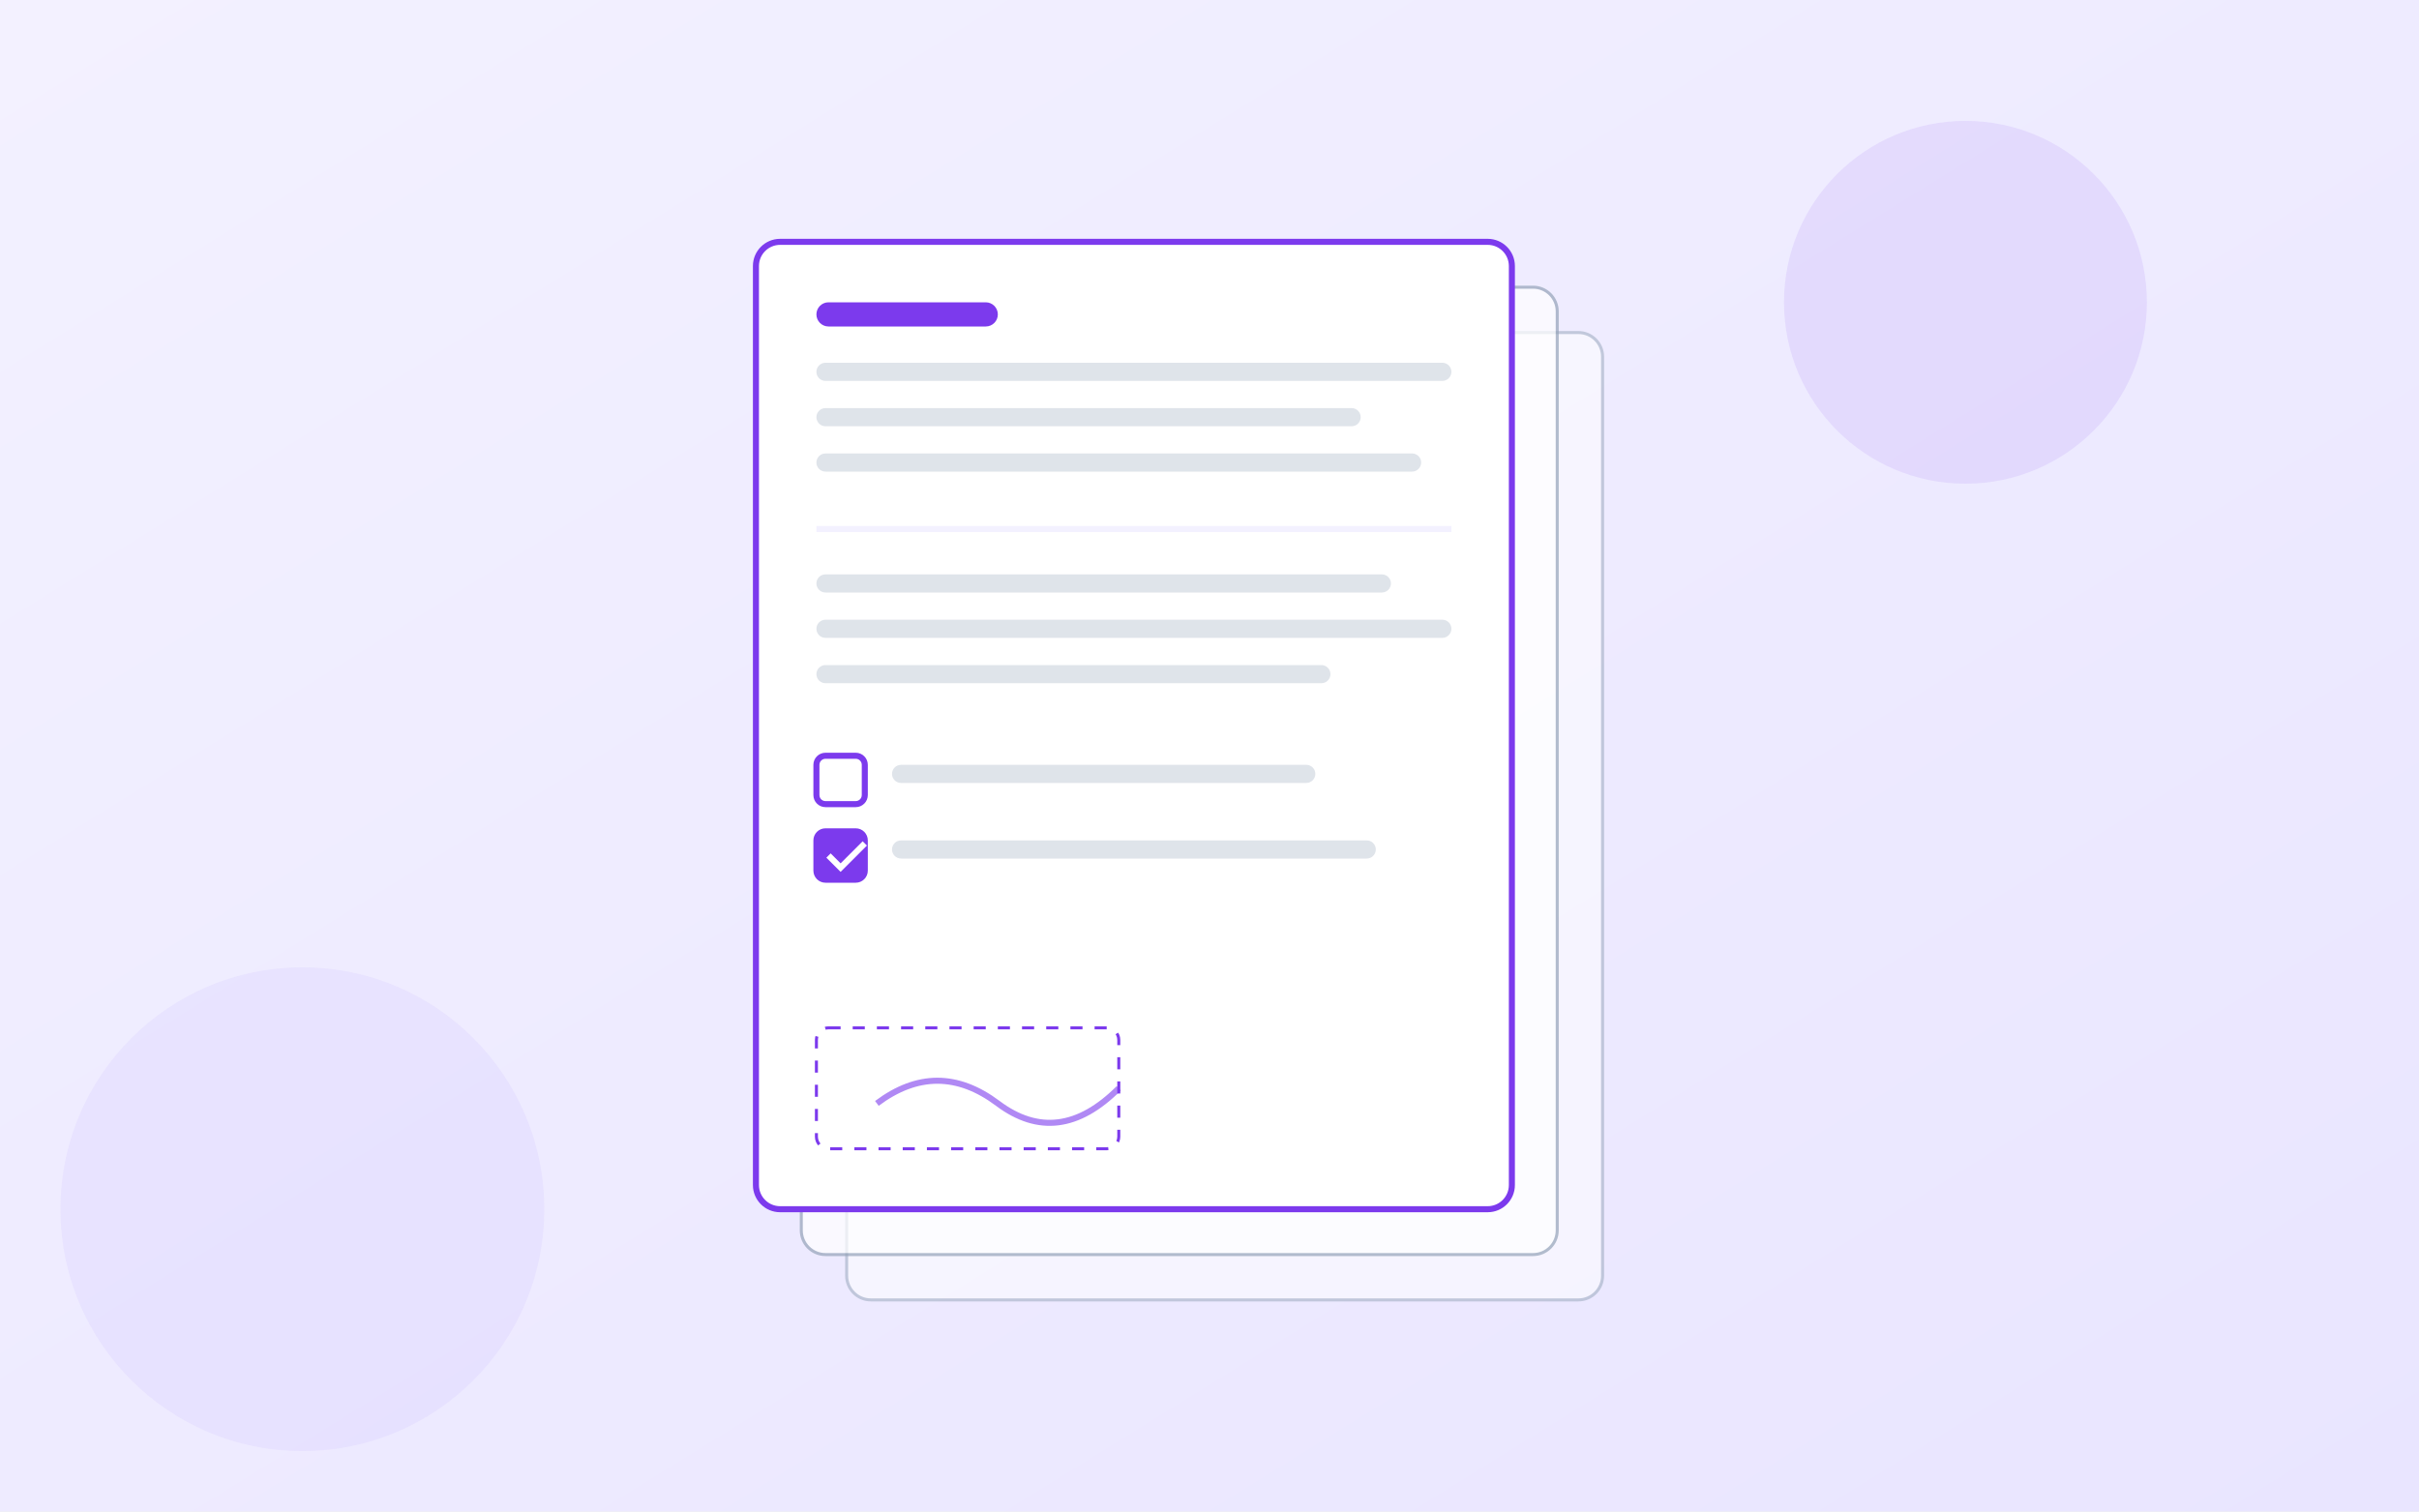
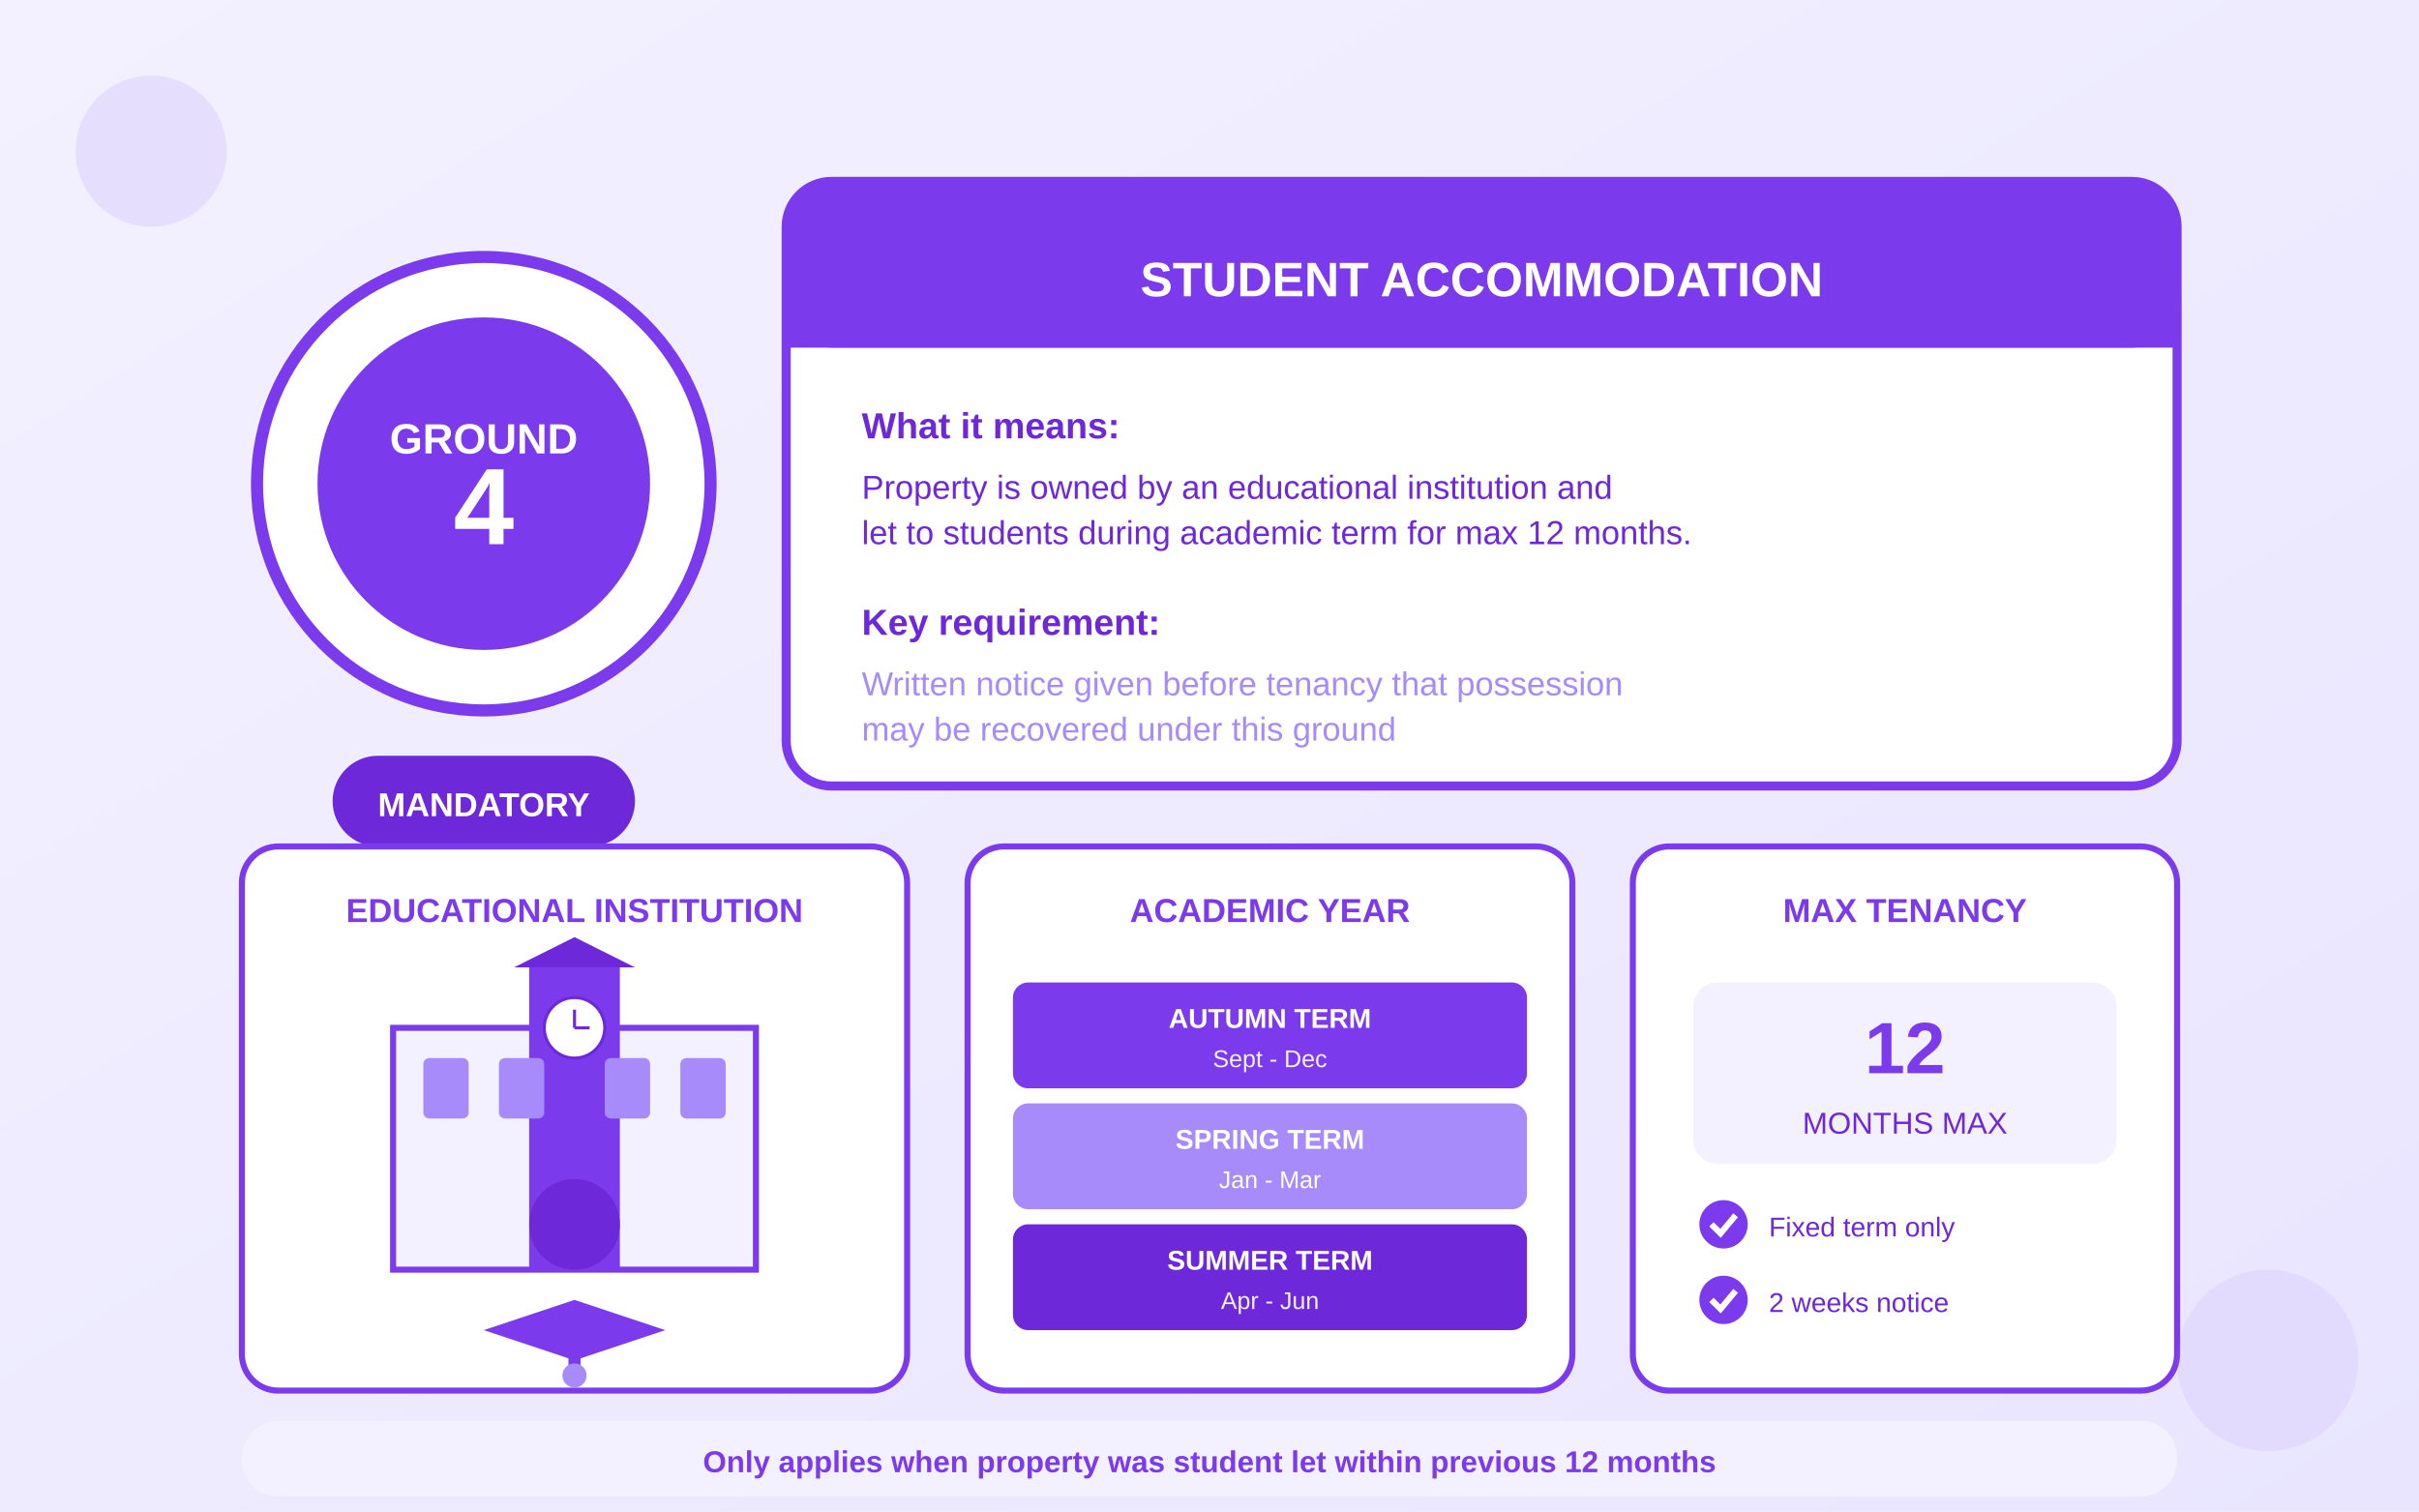
<svg xmlns="http://www.w3.org/2000/svg" viewBox="0 0 800 500">
  <defs>
    <linearGradient id="bgGrad" x1="0%" y1="0%" x2="100%" y2="100%">
      <stop offset="0%" style="stop-color:#F3F1FF" />
      <stop offset="100%" style="stop-color:#E9E5FF" />
    </linearGradient>
  </defs>
  <rect width="800" height="500" fill="url(#bgGrad)" />
-   <g transform="translate(250, 80)">
-     <rect x="30" y="30" width="250" height="320" rx="8" fill="white" stroke="#94A3B8" stroke-width="1" opacity="0.5" />
-     <rect x="15" y="15" width="250" height="320" rx="8" fill="white" stroke="#94A3B8" stroke-width="1" opacity="0.7" />
-     <rect x="0" y="0" width="250" height="320" rx="8" fill="white" stroke="#7C3AED" stroke-width="2" />
-     <rect x="20" y="20" width="60" height="8" rx="4" fill="#7C3AED" />
-     <rect x="20" y="40" width="210" height="6" rx="3" fill="#94A3B8" opacity="0.3" />
-     <rect x="20" y="55" width="180" height="6" rx="3" fill="#94A3B8" opacity="0.3" />
-     <rect x="20" y="70" width="200" height="6" rx="3" fill="#94A3B8" opacity="0.3" />
-     <line x1="20" y1="95" x2="230" y2="95" stroke="#F3F1FF" stroke-width="2" />
-     <rect x="20" y="110" width="190" height="6" rx="3" fill="#94A3B8" opacity="0.3" />
-     <rect x="20" y="125" width="210" height="6" rx="3" fill="#94A3B8" opacity="0.3" />
-     <rect x="20" y="140" width="170" height="6" rx="3" fill="#94A3B8" opacity="0.3" />
-     <rect x="20" y="170" width="16" height="16" rx="3" stroke="#7C3AED" stroke-width="2" fill="none" />
-     <rect x="45" y="173" width="140" height="6" rx="3" fill="#94A3B8" opacity="0.3" />
-     <rect x="20" y="195" width="16" height="16" rx="3" stroke="#7C3AED" stroke-width="2" fill="#7C3AED" />
-     <path d="M24 203 L28 207 L36 199" stroke="white" stroke-width="2" fill="none" />
-     <rect x="45" y="198" width="160" height="6" rx="3" fill="#94A3B8" opacity="0.3" />
-     <rect x="20" y="260" width="100" height="40" rx="4" stroke="#7C3AED" stroke-width="1" stroke-dasharray="4" fill="none" />
-     <path d="M40 285 Q60 270 80 285 Q100 300 120 280" stroke="#7C3AED" stroke-width="2" fill="none" opacity="0.6" />
+   <g transform="translate(80, 80)">
+     <circle cx="80" cy="80" r="75" fill="white" stroke="#7C3AED" stroke-width="4" />
+     <circle cx="80" cy="80" r="55" fill="#7C3AED" />
+     <text x="80" y="70" text-anchor="middle" fill="white" font-size="14" font-weight="bold" font-family="Arial">GROUND</text>
+     <text x="80" y="100" text-anchor="middle" fill="white" font-size="36" font-weight="bold" font-family="Arial">4</text>
+     <rect x="30" y="170" width="100" height="30" rx="15" fill="#6D28D9" />
+     <text x="80" y="190" text-anchor="middle" fill="white" font-size="11" font-weight="bold" font-family="Arial">MANDATORY</text>
  </g>
-   <circle cx="650" cy="100" r="60" fill="#7C3AED" opacity="0.1" />
-   <circle cx="100" cy="400" r="80" fill="#A78BFA" opacity="0.1" />
+   <g transform="translate(260, 60)">
+     <rect x="0" y="0" width="460" height="200" rx="15" fill="white" stroke="#7C3AED" stroke-width="3" />
+     <rect x="0" y="0" width="460" height="55" rx="15" fill="#7C3AED" />
+     <rect x="0" y="40" width="460" height="15" fill="#7C3AED" />
+     <text x="230" y="38" text-anchor="middle" fill="white" font-size="16" font-weight="bold" font-family="Arial">STUDENT ACCOMMODATION</text>
+     <text x="25" y="85" fill="#6D28D9" font-size="12" font-weight="bold" font-family="Arial">What it means:</text>
+     <text x="25" y="105" fill="#6D28D9" font-size="11" font-family="Arial">Property is owned by an educational institution and</text>
+     <text x="25" y="120" fill="#6D28D9" font-size="11" font-family="Arial">let to students during academic term for max 12 months.</text>
+     <text x="25" y="150" fill="#6D28D9" font-size="12" font-weight="bold" font-family="Arial">Key requirement:</text>
+     <text x="25" y="170" fill="#A78BFA" font-size="11" font-family="Arial">Written notice given before tenancy that possession</text>
+     <text x="25" y="185" fill="#A78BFA" font-size="11" font-family="Arial">may be recovered under this ground</text>
+   </g>
+   <g transform="translate(80, 280)">
+     <rect x="0" y="0" width="220" height="180" rx="12" fill="white" stroke="#7C3AED" stroke-width="2" />
+     <text x="110" y="25" text-anchor="middle" fill="#7C3AED" font-size="11" font-weight="bold" font-family="Arial">EDUCATIONAL INSTITUTION</text>
+     <rect x="50" y="60" width="120" height="80" fill="#F3F1FF" stroke="#7C3AED" stroke-width="2" />
+     <rect x="95" y="40" width="30" height="100" fill="#7C3AED" />
+     <polygon points="110,30 130,40 90,40" fill="#6D28D9" />
+     <circle cx="110" cy="60" r="10" fill="white" stroke="#6D28D9" stroke-width="1" />
+     <line x1="110" y1="60" x2="110" y2="54" stroke="#6D28D9" stroke-width="1" />
+     <line x1="110" y1="60" x2="115" y2="60" stroke="#6D28D9" stroke-width="1" />
+     <rect x="60" y="70" width="15" height="20" rx="2" fill="#A78BFA" />
+     <rect x="85" y="70" width="15" height="20" rx="2" fill="#A78BFA" />
+     <rect x="120" y="70" width="15" height="20" rx="2" fill="#A78BFA" />
+     <rect x="145" y="70" width="15" height="20" rx="2" fill="#A78BFA" />
+     <rect x="95" y="110" width="30" height="30" rx="15" fill="#6D28D9" />
+     <g transform="translate(80, 150)">
+       <polygon points="30,0 60,10 30,20 0,10" fill="#7C3AED" />
+       <rect x="28" y="10" width="4" height="15" fill="#7C3AED" />
+       <circle cx="30" cy="25" r="4" fill="#A78BFA" />
+     </g>
+   </g>
+   <g transform="translate(320, 280)">
+     <rect x="0" y="0" width="200" height="180" rx="12" fill="white" stroke="#7C3AED" stroke-width="2" />
+     <text x="100" y="25" text-anchor="middle" fill="#7C3AED" font-size="11" font-weight="bold" font-family="Arial">ACADEMIC YEAR</text>
+     <g transform="translate(15, 45)">
+       <rect x="0" y="0" width="170" height="35" rx="5" fill="#7C3AED" />
+       <text x="85" y="15" text-anchor="middle" fill="white" font-size="9" font-weight="bold" font-family="Arial">AUTUMN TERM</text>
+       <text x="85" y="28" text-anchor="middle" fill="#F3F1FF" font-size="8" font-family="Arial">Sept - Dec</text>
+     </g>
+     <g transform="translate(15, 85)">
+       <rect x="0" y="0" width="170" height="35" rx="5" fill="#A78BFA" />
+       <text x="85" y="15" text-anchor="middle" fill="white" font-size="9" font-weight="bold" font-family="Arial">SPRING TERM</text>
+       <text x="85" y="28" text-anchor="middle" fill="white" font-size="8" font-family="Arial">Jan - Mar</text>
+     </g>
+     <g transform="translate(15, 125)">
+       <rect x="0" y="0" width="170" height="35" rx="5" fill="#6D28D9" />
+       <text x="85" y="15" text-anchor="middle" fill="white" font-size="9" font-weight="bold" font-family="Arial">SUMMER TERM</text>
+       <text x="85" y="28" text-anchor="middle" fill="#F3F1FF" font-size="8" font-family="Arial">Apr - Jun</text>
+     </g>
+   </g>
+   <g transform="translate(540, 280)">
+     <rect x="0" y="0" width="180" height="180" rx="12" fill="white" stroke="#7C3AED" stroke-width="2" />
+     <text x="90" y="25" text-anchor="middle" fill="#7C3AED" font-size="11" font-weight="bold" font-family="Arial">MAX TENANCY</text>
+     <rect x="20" y="45" width="140" height="60" rx="8" fill="#F3F1FF" />
+     <text x="90" y="75" text-anchor="middle" fill="#7C3AED" font-size="24" font-weight="bold" font-family="Arial">12</text>
+     <text x="90" y="95" text-anchor="middle" fill="#6D28D9" font-size="10" font-family="Arial">MONTHS MAX</text>
+     <g transform="translate(20, 115)">
+       <circle cx="10" cy="10" r="8" fill="#7C3AED" />
+       <path d="M6 10 L9 13 L14 7" stroke="white" stroke-width="2" fill="none" />
+       <text x="25" y="14" fill="#6D28D9" font-size="9" font-family="Arial">Fixed term only</text>
+     </g>
+     <g transform="translate(20, 140)">
+       <circle cx="10" cy="10" r="8" fill="#7C3AED" />
+       <path d="M6 10 L9 13 L14 7" stroke="white" stroke-width="2" fill="none" />
+       <text x="25" y="14" fill="#6D28D9" font-size="9" font-family="Arial">2 weeks notice</text>
+     </g>
+   </g>
+   <g transform="translate(80, 470)">
+     <rect x="0" y="0" width="640" height="25" rx="12" fill="#F3F1FF" />
+     <text x="320" y="17" text-anchor="middle" fill="#7C3AED" font-size="10" font-weight="bold" font-family="Arial">Only applies when property was student let within previous 12 months</text>
+   </g>
+   <circle cx="50" cy="50" r="25" fill="#7C3AED" opacity="0.1" />
+   <circle cx="750" cy="450" r="30" fill="#A78BFA" opacity="0.12" />
</svg>
